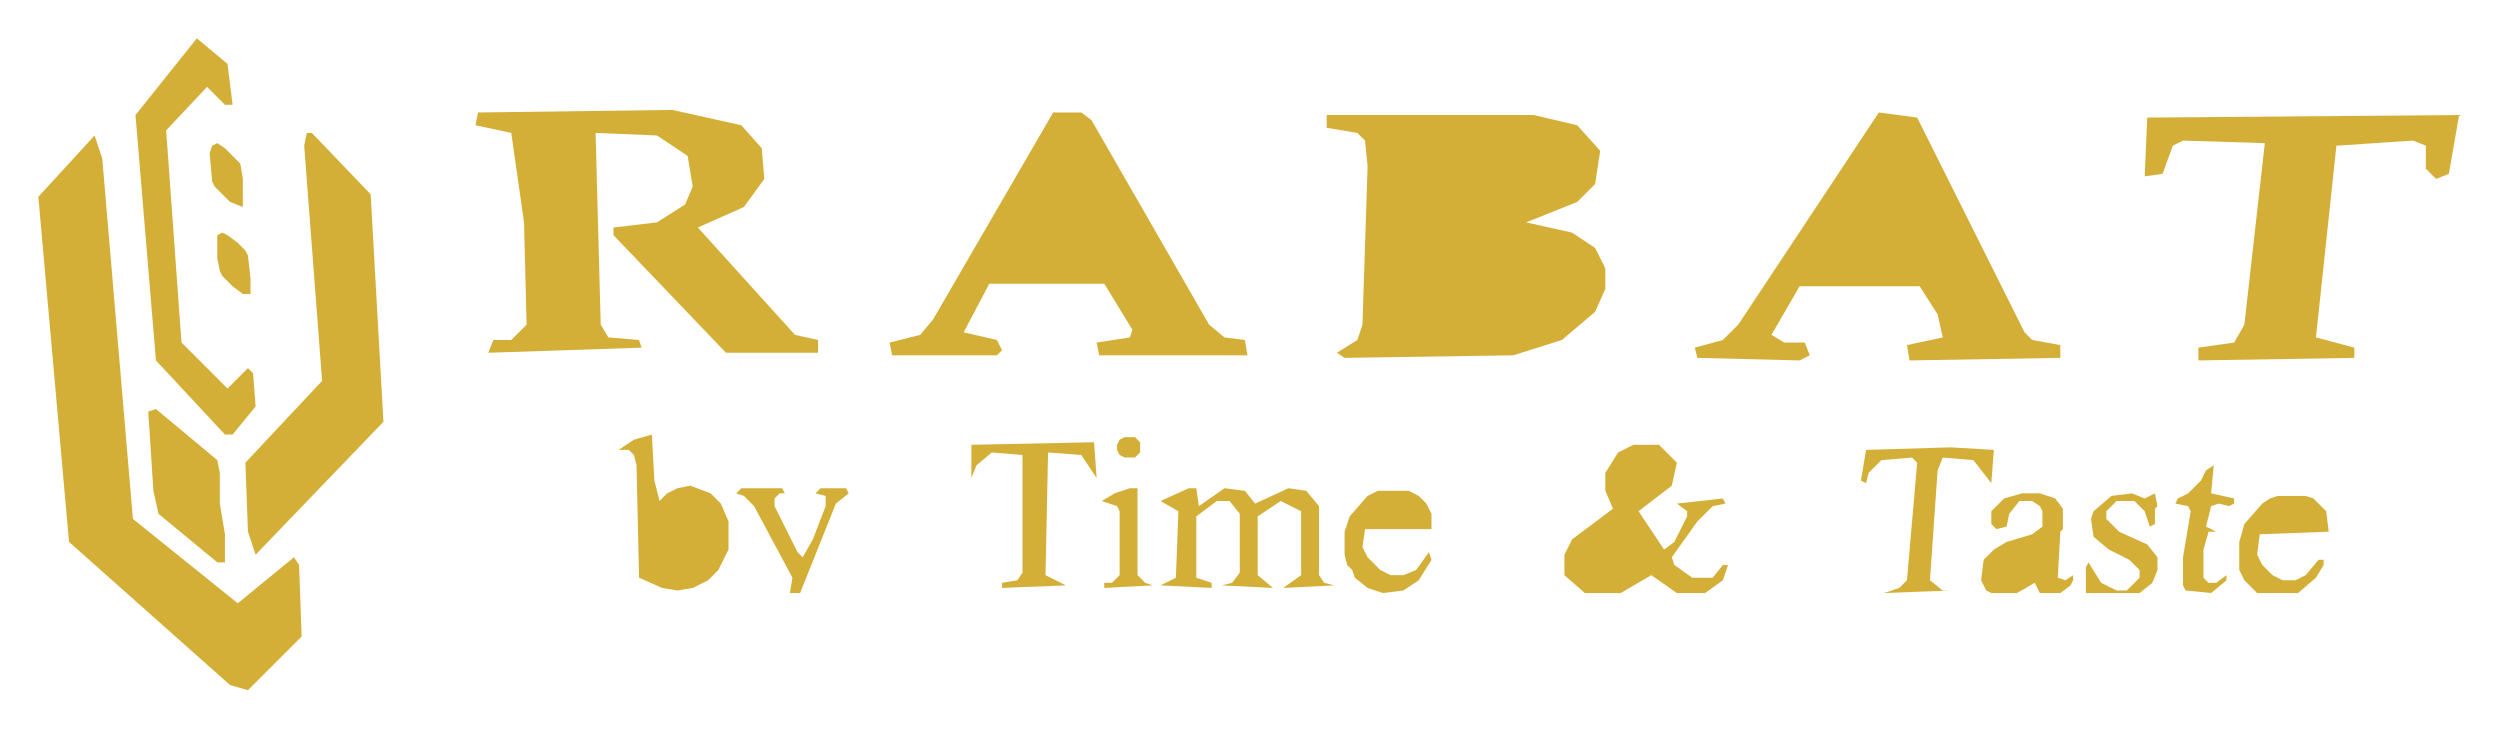
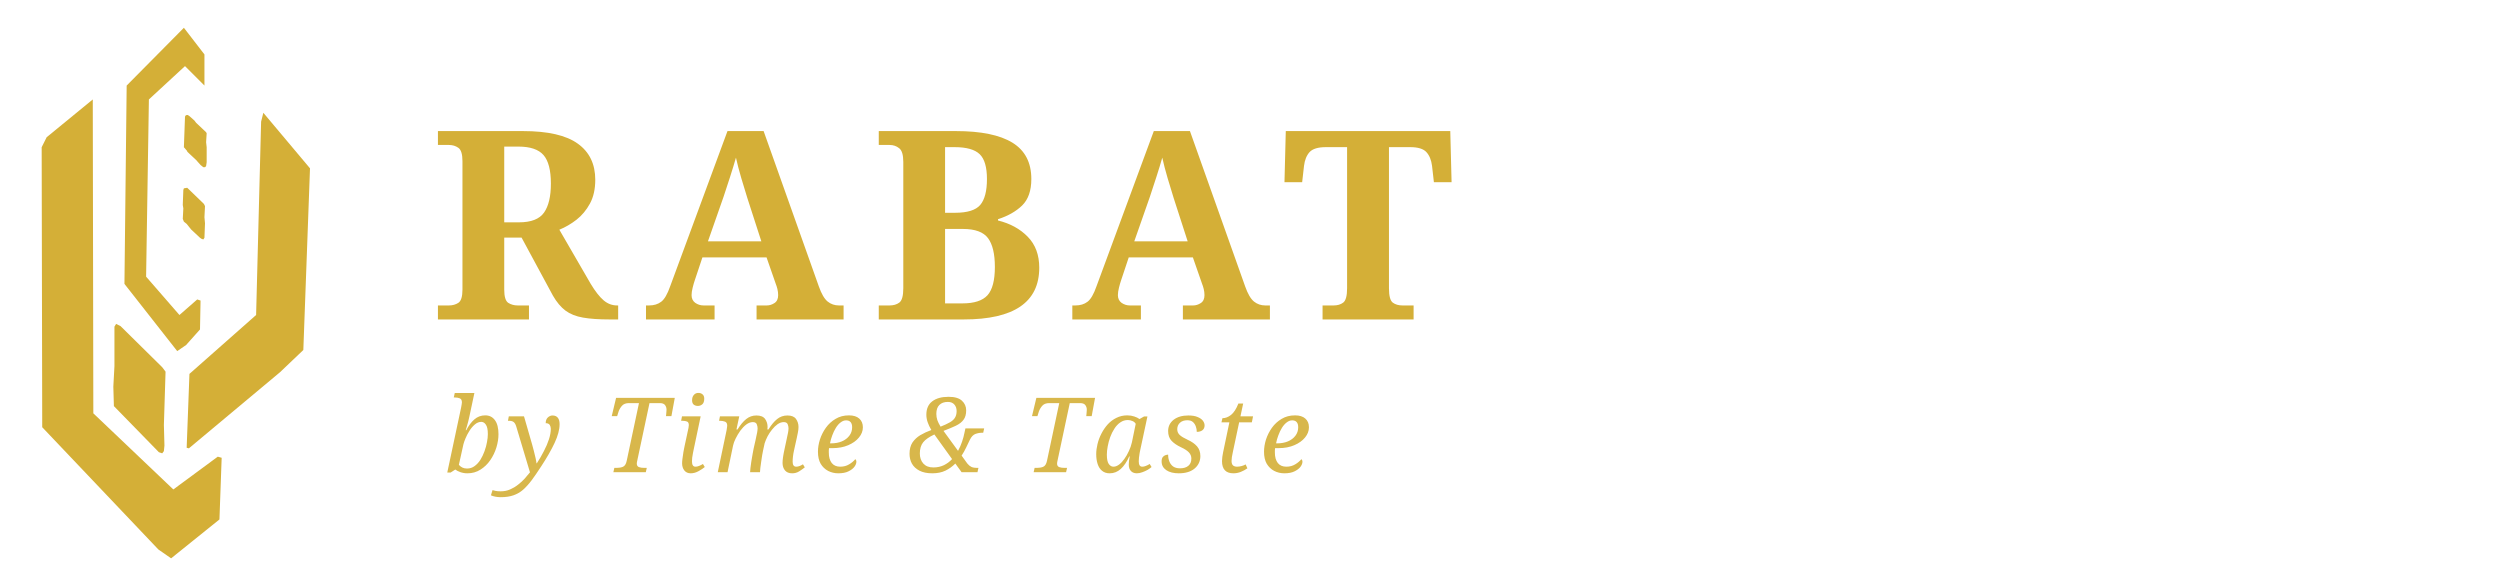
- <svg xmlns="http://www.w3.org/2000/svg" viewBox="0 0 978 285" fill="#D4AF37" class="rabat-logo-svg">
-   <path d="M 905,195 L 902,194 L 891,194 L 888,195 L 885,197 L 878,205 L 876,212 L 876,223 L 878,227 L 883,232 L 899,232 L 906,226 L 909,221 L 909,219 L 907,219 L 902,225 L 898,227 L 893,227 L 889,225 L 885,221 L 883,217 L 884,209 L 911,208 L 910,200 Z" fill-rule="evenodd" />
-   <path d="M 884,204 L 885,202 L 889,198 L 891,197 L 897,197 L 901,201 L 901,205 L 899,207 L 892,206 L 890,207 Z" fill-rule="evenodd" />
-   <path d="M 843,193 L 839,195 L 834,193 L 826,194 L 819,200 L 818,203 L 819,210 L 825,215 L 833,219 L 837,223 L 837,226 L 832,231 L 828,231 L 822,228 L 817,220 L 816,222 L 816,232 L 837,232 L 842,228 L 844,223 L 844,218 L 840,213 L 829,208 L 824,203 L 824,200 L 828,196 L 835,196 L 839,200 L 841,206 L 843,205 L 843,199 L 844,198 Z" fill-rule="evenodd" />
-   <path d="M 784,195 L 779,200 L 779,205 L 781,207 L 785,206 L 786,201 L 790,196 L 795,196 L 798,198 L 799,200 L 799,206 L 795,209 L 785,212 L 780,215 L 776,219 L 775,227 L 777,231 L 779,232 L 789,232 L 796,228 L 798,232 L 806,232 L 810,229 L 811,227 L 811,225 L 808,227 L 805,226 L 806,208 L 807,207 L 807,199 L 804,195 L 798,193 L 791,193 Z" fill-rule="evenodd" />
-   <path d="M 799,213 L 798,223 L 795,226 L 791,228 L 787,228 L 785,227 L 783,225 L 783,220 L 784,218 L 788,214 L 792,212 L 795,211 Z" fill-rule="evenodd" />
-   <path d="M 551,192 L 539,192 L 535,194 L 528,202 L 526,208 L 526,217 L 527,221 L 529,223 L 530,226 L 535,230 L 541,232 L 549,231 L 555,227 L 560,219 L 559,216 L 554,223 L 549,225 L 544,225 L 540,223 L 535,218 L 533,214 L 534,207 L 560,207 L 560,201 L 558,197 L 555,194 Z" fill-rule="evenodd" />
-   <path d="M 533,202 L 534,200 L 539,195 L 546,195 L 551,200 L 550,205 L 546,205 L 541,204 L 540,205 L 536,204 L 533,204 Z" fill-rule="evenodd" />
-   <path d="M 454,196 L 461,200 L 460,226 L 454,229 L 474,230 L 474,228 L 468,226 L 468,202 L 476,196 L 481,196 L 485,201 L 485,224 L 482,228 L 478,229 L 498,230 L 492,225 L 492,202 L 501,196 L 509,200 L 509,225 L 502,230 L 522,229 L 518,228 L 516,225 L 516,198 L 511,192 L 504,191 L 491,197 L 487,192 L 479,191 L 469,198 L 468,191 L 465,191 Z" fill-rule="evenodd" />
-   <path d="M 445,191 L 442,191 L 436,193 L 431,196 L 437,198 L 438,200 L 438,225 L 435,228 L 432,228 L 432,230 L 451,229 L 448,228 L 445,225 Z" fill-rule="evenodd" />
-   <path d="M 290,191 L 288,193 L 291,194 L 295,198 L 310,226 L 309,232 L 313,232 L 327,197 L 332,193 L 331,191 L 321,191 L 319,193 L 323,194 L 323,198 L 318,211 L 314,218 L 312,216 L 303,198 L 303,195 L 305,193 L 307,193 L 306,191 Z" fill-rule="evenodd" />
-   <path d="M 866,182 L 863,184 L 861,188 L 856,193 L 852,195 L 851,197 L 856,198 L 857,200 L 854,218 L 854,229 L 855,231 L 865,232 L 871,227 L 871,225 L 867,228 L 864,228 L 862,226 L 862,215 L 864,208 L 867,208 L 863,206 L 865,198 L 868,197 L 872,198 L 874,197 L 874,195 L 865,193 Z" fill-rule="evenodd" />
-   <path d="M 730,176 L 728,188 L 730,189 L 731,185 L 736,180 L 748,179 L 750,181 L 746,227 L 743,230 L 737,232 L 763,231 L 760,231 L 755,227 L 758,184 L 760,179 L 772,180 L 779,189 L 780,176 L 763,175 Z" fill-rule="evenodd" />
-   <path d="M 633,177 L 628,185 L 628,192 L 631,199 L 615,211 L 612,217 L 612,225 L 620,232 L 634,232 L 646,225 L 656,232 L 667,232 L 674,227 L 676,221 L 674,221 L 670,226 L 662,226 L 655,221 L 654,218 L 664,204 L 670,198 L 675,197 L 674,195 L 656,197 L 660,200 L 660,202 L 655,212 L 651,215 L 641,200 L 654,190 L 656,181 L 649,174 L 639,174 Z" fill-rule="evenodd" />
-   <path d="M 630,204 L 632,204 L 635,207 L 638,214 L 643,220 L 644,222 L 642,224 L 637,227 L 633,228 L 630,228 L 627,227 L 622,222 L 621,219 L 621,215 L 622,212 L 625,208 Z" fill-rule="evenodd" />
-   <path d="M 646,177 L 648,178 L 650,180 L 650,187 L 649,189 L 644,194 L 640,196 L 638,194 L 636,188 L 636,183 L 637,181 L 641,177 Z" fill-rule="evenodd" />
-   <path d="M 380,174 L 380,187 L 382,182 L 388,177 L 400,178 L 400,224 L 398,227 L 392,228 L 392,230 L 417,229 L 409,225 L 410,177 L 423,178 L 429,187 L 428,173 Z" fill-rule="evenodd" />
-   <path d="M 438,172 L 437,174 L 437,176 L 438,178 L 440,179 L 444,179 L 446,177 L 446,173 L 444,171 L 440,171 Z" fill-rule="evenodd" />
-   <path d="M 248,172 L 242,176 L 246,176 L 248,178 L 249,182 L 250,226 L 259,230 L 265,231 L 271,230 L 277,227 L 281,223 L 285,215 L 285,204 L 282,197 L 278,193 L 270,190 L 265,191 L 261,193 L 258,196 L 256,188 L 255,170 Z" fill-rule="evenodd" />
-   <path d="M 262,197 L 270,197 L 276,203 L 277,206 L 278,214 L 277,219 L 275,223 L 271,227 L 263,227 L 261,226 L 258,223 L 258,221 L 257,219 L 257,201 L 260,198 Z" fill-rule="evenodd" />
-   <path d="M 58,161 L 60,192 L 62,201 L 85,220 L 88,220 L 88,209 L 86,197 L 86,185 L 85,180 L 61,160 Z" fill-rule="evenodd" />
-   <path d="M 85,92 L 85,101 L 86,106 L 87,108 L 91,112 L 95,115 L 98,115 L 98,109 L 97,100 L 96,98 L 93,95 L 89,92 L 87,91 Z" fill-rule="evenodd" />
-   <path d="M 85,56 L 83,57 L 82,60 L 83,71 L 84,73 L 90,79 L 95,81 L 95,70 L 94,64 L 88,58 Z" fill-rule="evenodd" />
-   <path d="M 37,53 L 15,77 L 27,212 L 90,268 L 97,270 L 118,249 L 117,221 L 115,218 L 93,236 L 52,203 L 40,62 Z" fill-rule="evenodd" />
-   <path d="M 122,52 L 120,52 L 119,57 L 126,149 L 96,181 L 97,208 L 100,217 L 150,165 L 145,76 Z" fill-rule="evenodd" />
-   <path d="M 519,45 L 519,50 L 531,52 L 534,55 L 535,65 L 533,127 L 531,133 L 523,138 L 526,140 L 592,139 L 611,133 L 624,122 L 628,113 L 628,105 L 624,97 L 615,91 L 597,87 L 617,79 L 624,72 L 626,59 L 617,49 L 600,45 Z" fill-rule="evenodd" />
-   <path d="M 563,92 L 579,92 L 584,93 L 591,96 L 597,102 L 599,108 L 599,114 L 597,121 L 591,128 L 583,132 L 576,133 L 563,133 L 561,132 L 561,122 L 560,118 L 561,96 Z" fill-rule="evenodd" />
-   <path d="M 563,55 L 566,52 L 579,52 L 585,53 L 592,56 L 594,58 L 596,62 L 596,71 L 595,74 L 591,79 L 588,81 L 583,83 L 576,84 L 562,83 L 562,67 Z" fill-rule="evenodd" />
-   <path d="M 962,45 L 840,46 L 839,69 L 846,68 L 850,57 L 854,55 L 886,56 L 878,127 L 874,134 L 860,136 L 860,141 L 921,140 L 921,136 L 906,132 L 914,57 L 944,55 L 949,57 L 949,66 L 953,70 L 958,68 Z" fill-rule="evenodd" />
-   <path d="M 806,135 L 795,133 L 792,130 L 750,46 L 735,44 L 680,127 L 674,133 L 663,136 L 664,140 L 704,141 L 708,139 L 706,134 L 698,134 L 693,131 L 704,112 L 751,112 L 758,123 L 760,132 L 746,135 L 747,141 L 806,140 Z" fill-rule="evenodd" />
-   <path d="M 731,71 L 733,73 L 734,75 L 734,77 L 738,83 L 740,89 L 747,101 L 746,104 L 710,103 L 710,101 L 712,97 L 729,73 L 729,72 Z" fill-rule="evenodd" />
-   <path d="M 348,134 L 349,139 L 390,139 L 392,137 L 390,133 L 377,130 L 387,111 L 432,111 L 443,129 L 442,132 L 429,134 L 430,139 L 488,139 L 487,133 L 479,132 L 473,127 L 427,47 L 423,44 L 412,44 L 365,125 L 360,131 Z" fill-rule="evenodd" />
-   <path d="M 428,102 L 391,102 L 391,100 L 394,96 L 401,84 L 405,75 L 410,71 L 412,73 L 417,81 L 417,83 L 421,88 L 421,90 Z" fill-rule="evenodd" />
-   <path d="M 187,44 L 186,49 L 200,52 L 205,87 L 206,127 L 200,133 L 193,133 L 191,138 L 251,136 L 250,133 L 238,132 L 235,127 L 233,52 L 257,53 L 269,61 L 271,73 L 268,80 L 257,87 L 240,89 L 240,92 L 284,138 L 320,138 L 320,133 L 311,131 L 273,89 L 291,81 L 299,70 L 298,58 L 290,49 L 263,43 Z" fill-rule="evenodd" />
-   <path d="M 77,15 L 53,45 L 61,141 L 88,170 L 91,170 L 100,159 L 99,146 L 97,144 L 89,152 L 71,134 L 65,51 L 81,34 L 88,41 L 91,41 L 89,25 Z" fill-rule="evenodd" />
+ <svg xmlns="http://www.w3.org/2000/svg" viewBox="0 0 360 84" fill="#D4AF37">
+   <g transform="translate(4, 2) scale(0.08, 0.08)">
+     <path d="M 159,558 L 156,563 L 156,634 L 154,671 L 155,706 L 236,789 L 242,791 L 245,787 L 246,777 L 245,740 L 248,644 L 242,636 L 167,562 Z" fill-rule="evenodd" />
+     <path d="M 281,314 L 280,317 L 279,344 L 280,350 L 279,369 L 281,374 L 286,378 L 294,388 L 310,403 L 313,405 L 316,406 L 318,403 L 319,377 L 318,366 L 319,346 L 317,342 L 287,313 Z" fill-rule="evenodd" />
+     <path d="M 286,182 L 284,183 L 283,185 L 281,240 L 287,247 L 287,248 L 303,263 L 311,272 L 316,276 L 319,276 L 321,274 L 322,267 L 322,240 L 321,231 L 322,215 L 321,213 L 303,196 L 300,192 L 291,184 L 288,182 Z" fill-rule="evenodd" />
+     <path d="M 424,178 L 420,194 L 411,542 L 291,648 L 286,781 L 290,782 L 454,645 L 496,605 L 508,278 Z" fill-rule="evenodd" />
+     <path d="M 117,154 L 34,222 L 25,240 L 26,744 L 235,964 L 258,980 L 345,910 L 349,799 L 342,797 L 262,856 L 118,719 Z" fill-rule="evenodd" />
+     <path d="M 281,25 L 178,129 L 174,486 L 269,607 L 285,596 L 310,568 L 311,516 L 305,514 L 273,542 L 213,473 L 218,154 L 283,94 L 318,129 L 318,73 Z" fill-rule="evenodd" />
+   </g>
+   <text x="62" y="46" font-family="'Cormorant Garamond', Georgia, serif" font-size="38" font-weight="600" letter-spacing="4" fill="#D4AF37">RABAT</text>
+   <text x="64" y="68" font-family="'Cormorant Garamond', Georgia, serif" font-size="15" font-style="italic" letter-spacing="1" fill="#D4AF37" opacity="0.9">by Time &amp; Taste</text>
</svg>
